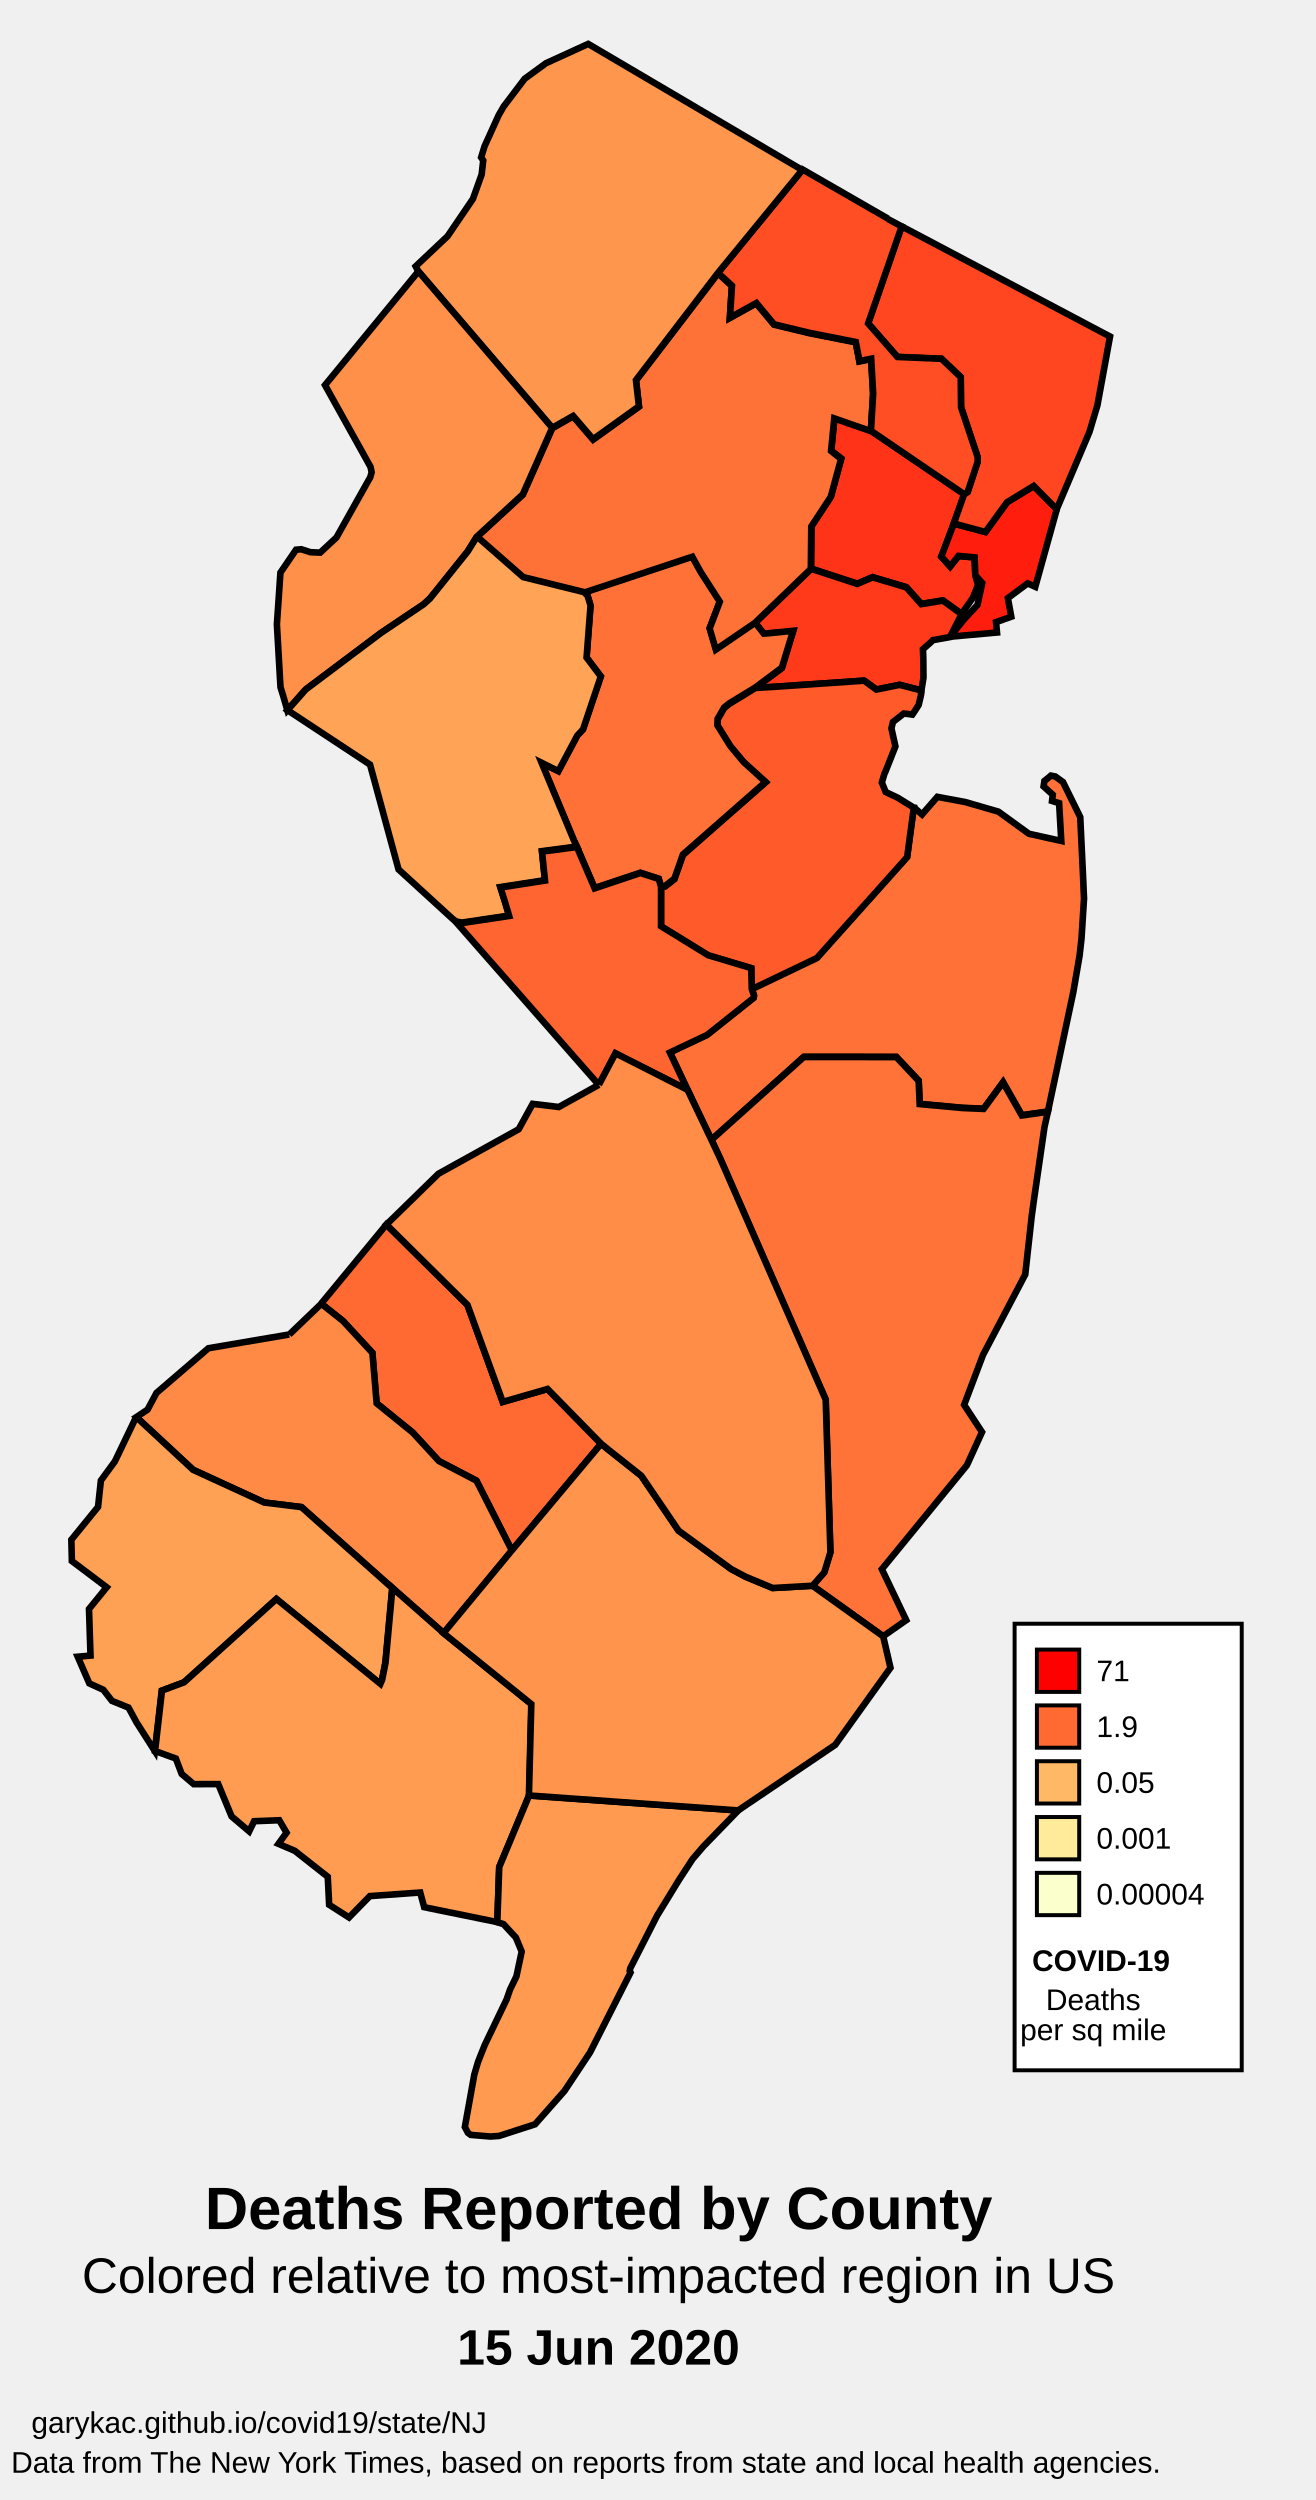
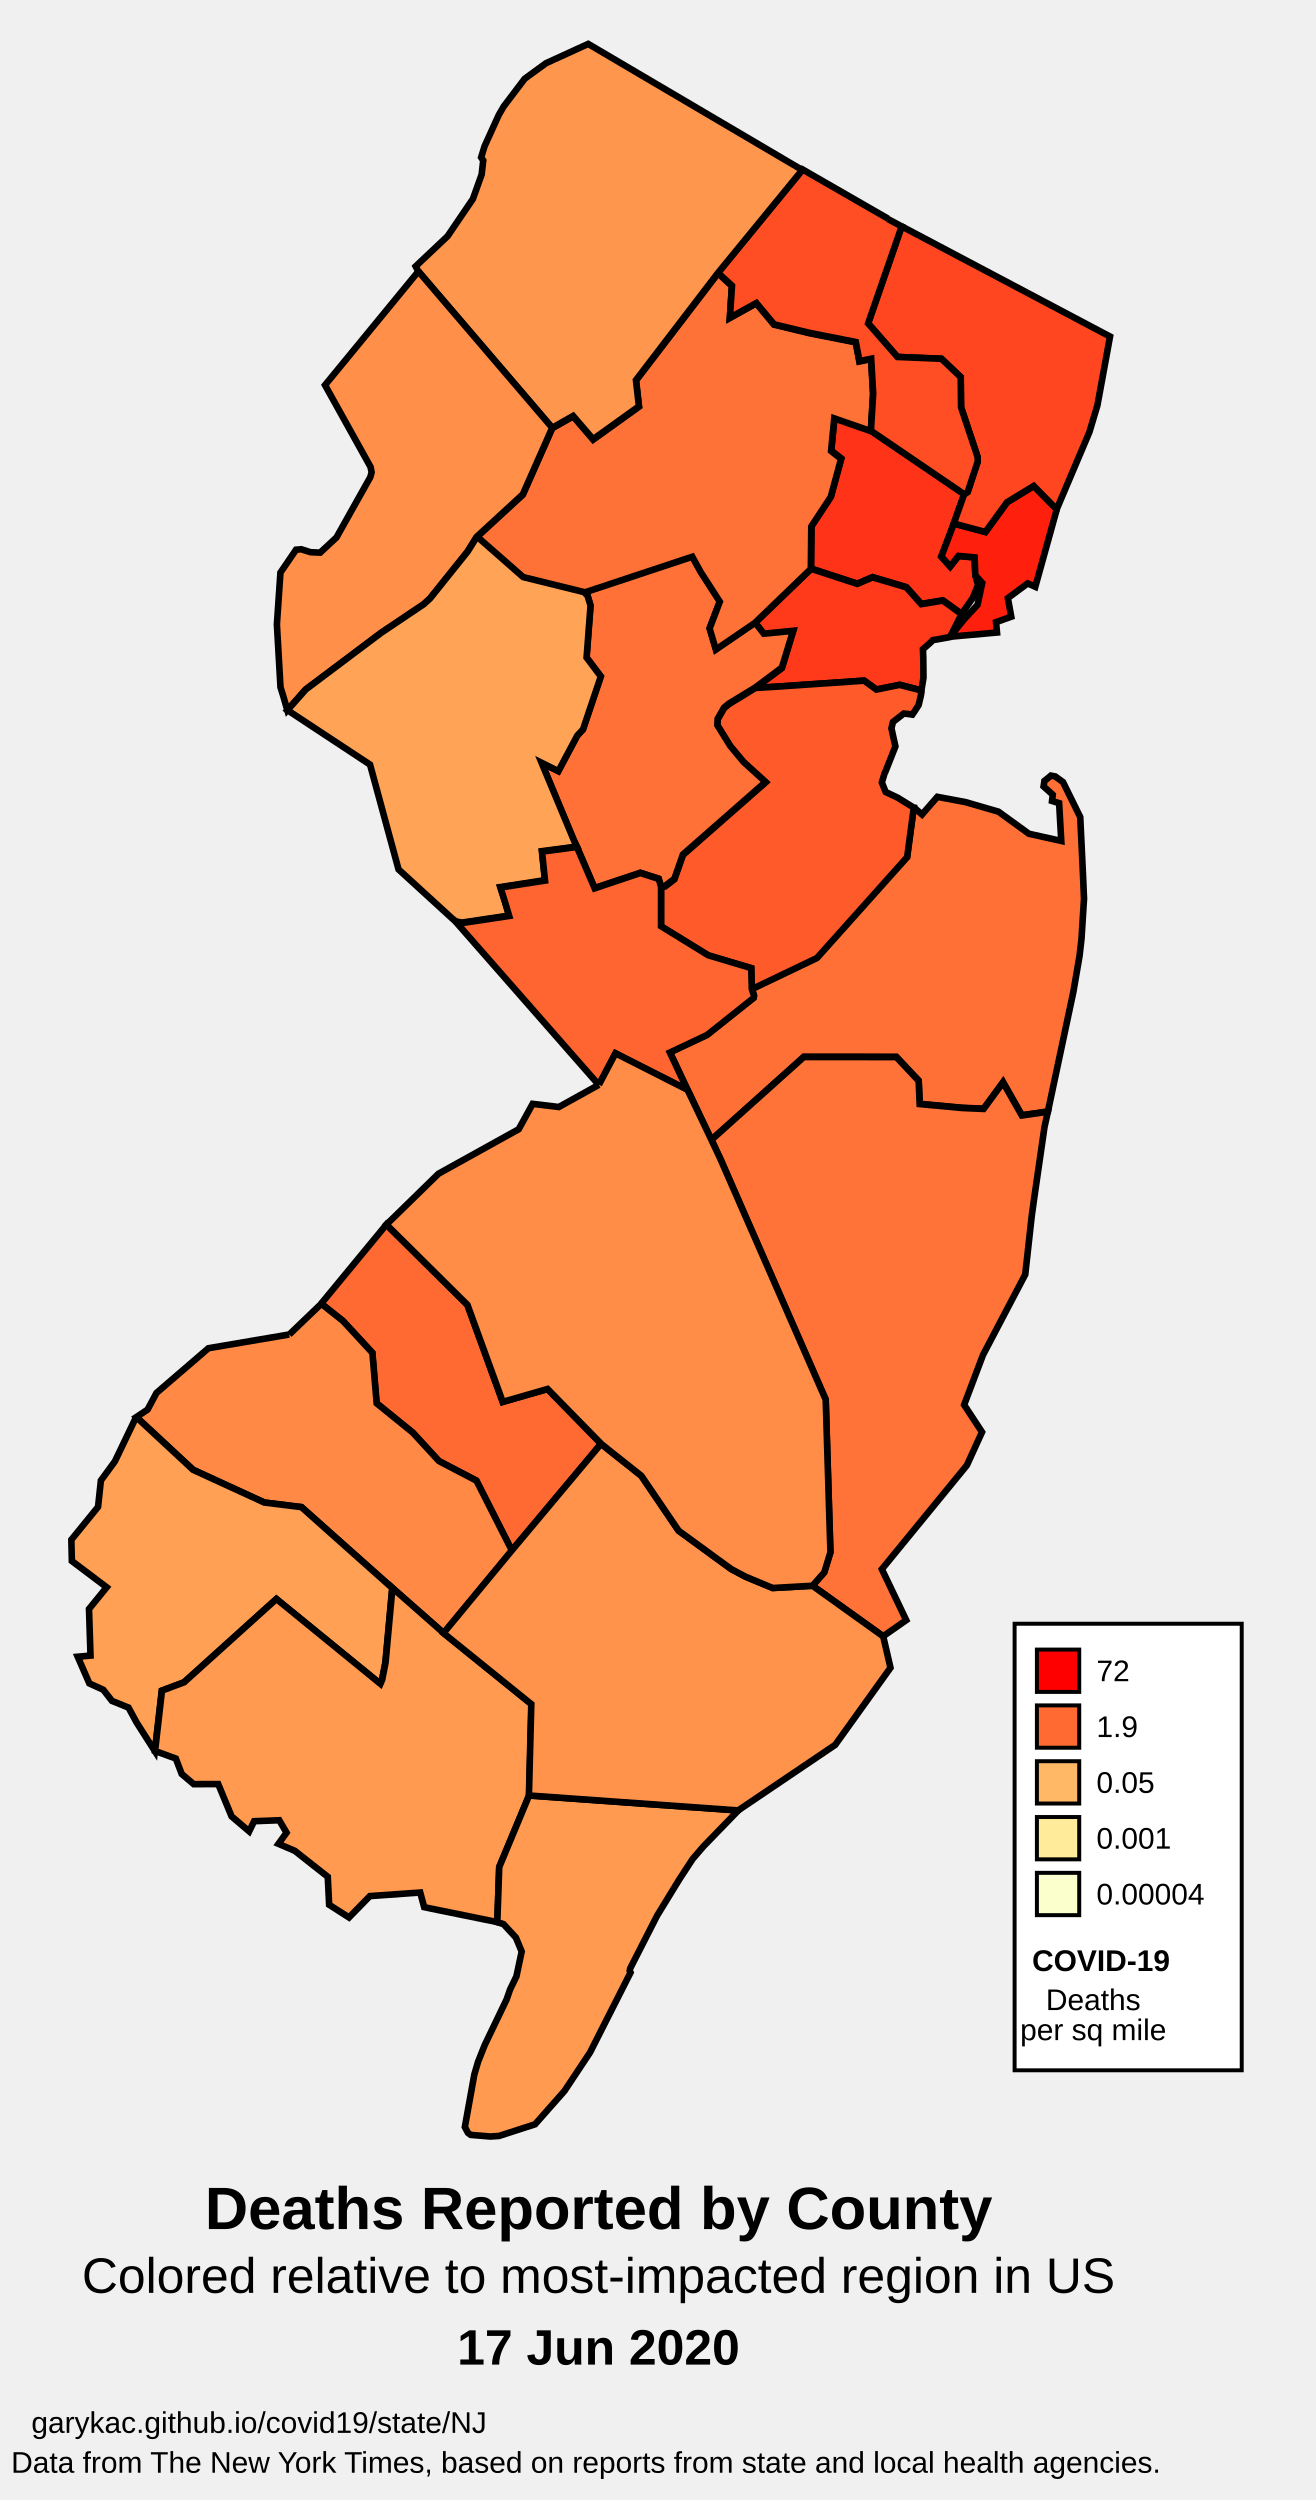
<svg xmlns="http://www.w3.org/2000/svg" width="330" height="627.07" version="1.0" id="svg2">
  <defs id="defs9439" />
  <style id="style6">
  #counties {fill:#d0d0d0;stroke:#000;stroke-width:.178;} 
  #borders {fill:none;stroke:#221e1f;stroke-width:.891;} 
  #separator {fill:none;stroke:#a9a9a9;stroke-width:2.318;}
  #legend-1 {fill:#ff0000;}
  #legend-2 {fill:#ff6a32;}
  #legend-3 {fill:#ffb866;}
  #legend-4 {fill:#ffeb99;}
  #legend-5 {fill:#faffcc;}
-   #c34001 {fill:#ff944c;}
+   #c34001 {fill:#ff934b;}
  #c34003 {fill:#ff4620;}
  #c34005 {fill:#ff8c47;}
  #c34007 {fill:#ff6a33;}
  #c34009 {fill:#ff9a50;}
-   #c34011 {fill:#ff9c51;}
+   #c34011 {fill:#ff9a50;}
  #c34013 {fill:#ff3317;}
-   #c34015 {fill:#ff8a45;}
-   #c34017 {fill:#ff1e0d;}
+   #c34015 {fill:#ff8945;}
+   #c34017 {fill:#ff1f0d;}
  #c34019 {fill:#ffa356;}
  #c34021 {fill:#ff6530;}
  #c34023 {fill:#ff5a2a;}
-   #c34025 {fill:#ff7136;}
+   #c34025 {fill:#ff7036;}
  #c34027 {fill:#ff7237;}
  #c34029 {fill:#ff7338;}
  #c34031 {fill:#ff4e24;}
-   #c34033 {fill:#ffa155;}
+   #c34033 {fill:#ffa054;}
  #c34035 {fill:#ff7136;}
  #c34037 {fill:#ff964d;}
  #c34039 {fill:#ff3a1a;}
-   #c34041 {fill:#ff9049;}
+   #c34041 {fill:#ff8f49;}
 </style>
  <g id="layer1" style="display:inline" transform="translate(0,1.0703125e-5)">
    <g id="g10509" transform="translate(-622.3246,8.460373)">
      <rect y="398.82" x="876.817" height="112.008" width="56.966" id="rect10421" style="fill:#ffffff;fill-opacity:1;stroke:#000000;stroke-width:1;stroke-linecap:round;stroke-linejoin:miter;stroke-miterlimit:4;stroke-dasharray:none;stroke-dashoffset:0;stroke-opacity:1" />
      <rect y="405.301" x="882.409" height="10.615" width="10.615" id="legend-1" style="stroke:#000000;stroke-width:1" />
      <rect style="stroke:#000000;stroke-width:1" id="legend-2" width="10.615" height="10.615" x="882.409" y="419.301" />
      <rect y="433.301" x="882.409" height="10.615" width="10.615" id="legend-3" style="stroke:#000000;stroke-width:1" />
      <rect style="stroke:#000000;stroke-width:1" id="legend-4" width="10.615" height="10.615" x="882.409" y="447.301" />
      <rect y="461.301" x="882.409" height="10.615" width="10.615" id="legend-5" style="stroke:#000000;stroke-width:1" />
      <text id="text10456" y="413.239" x="897.338" style="font-style:normal;font-weight:normal;font-size:7.5px;line-height:125%;font-family:sans-serif;letter-spacing:0px;word-spacing:0px;fill:#000000;fill-opacity:1;stroke:none;stroke-width:1px;stroke-linecap:butt;stroke-linejoin:miter;stroke-opacity:1" xml:space="preserve">
-         <tspan style="font-style:normal;font-variant:normal;font-weight:normal;font-stretch:normal;font-family:Arial;-inkscape-font-specification:Arial" y="413.239" x="897.338" id="tspan10458">71</tspan>
+         <tspan style="font-style:normal;font-variant:normal;font-weight:normal;font-stretch:normal;font-family:Arial;-inkscape-font-specification:Arial" y="413.239" x="897.338" id="tspan10458">72</tspan>
      </text>
      <text xml:space="preserve" style="font-style:normal;font-weight:normal;font-size:7.5px;line-height:125%;font-family:sans-serif;letter-spacing:0px;word-spacing:0px;fill:#000000;fill-opacity:1;stroke:none;stroke-width:1px;stroke-linecap:butt;stroke-linejoin:miter;stroke-opacity:1" x="897.338" y="427.239" id="text10460">
        <tspan id="tspan10462" x="897.338" y="427.239" style="font-style:normal;font-variant:normal;font-weight:normal;font-stretch:normal;font-family:Arial;-inkscape-font-specification:Arial">1.9</tspan>
      </text>
      <text id="text10464" y="441.239" x="897.338" style="font-style:normal;font-weight:normal;font-size:7.5px;line-height:125%;font-family:sans-serif;letter-spacing:0px;word-spacing:0px;fill:#000000;fill-opacity:1;stroke:none;stroke-width:1px;stroke-linecap:butt;stroke-linejoin:miter;stroke-opacity:1" xml:space="preserve">
        <tspan style="font-style:normal;font-variant:normal;font-weight:normal;font-stretch:normal;font-family:Arial;-inkscape-font-specification:Arial" y="441.239" x="897.338" id="tspan10466">0.05</tspan>
      </text>
      <text xml:space="preserve" style="font-style:normal;font-weight:normal;font-size:7.5px;line-height:125%;font-family:sans-serif;letter-spacing:0px;word-spacing:0px;fill:#000000;fill-opacity:1;stroke:none;stroke-width:1px;stroke-linecap:butt;stroke-linejoin:miter;stroke-opacity:1" x="897.338" y="455.239" id="text10468">
        <tspan id="tspan10470" x="897.338" y="455.239" style="font-style:normal;font-variant:normal;font-weight:normal;font-stretch:normal;font-family:Arial;-inkscape-font-specification:Arial">0.001</tspan>
      </text>
      <text id="text10472" y="469.239" x="897.338" style="font-style:normal;font-weight:normal;font-size:7.5px;line-height:125%;font-family:sans-serif;letter-spacing:0px;word-spacing:0px;fill:#000000;fill-opacity:1;stroke:none;stroke-width:1px;stroke-linecap:butt;stroke-linejoin:miter;stroke-opacity:1" xml:space="preserve">
        <tspan style="font-style:normal;font-variant:normal;font-weight:normal;font-stretch:normal;font-family:Arial;-inkscape-font-specification:Arial" y="469.239" x="897.338" id="tspan10474">0.00004</tspan>
      </text>
      <g transform="translate(0,-2.192453)" id="g10492">
        <text xml:space="preserve" style="font-style:normal;font-weight:normal;font-size:7.5px;line-height:125%;font-family:sans-serif;text-align:center;letter-spacing:0px;word-spacing:0px;text-anchor:middle;fill:#000000;fill-opacity:1;stroke:none;stroke-width:1px;stroke-linecap:butt;stroke-linejoin:miter;stroke-opacity:1" x="905.319" y="497.919" id="text10480">
          <tspan id="tspan10482" x="905.319" y="497.919" style="font-style:normal;font-variant:normal;font-weight:normal;font-stretch:normal;font-family:Arial;-inkscape-font-specification:Arial;text-align:center;text-anchor:middle">Deaths</tspan>
        </text>
        <text id="text10484" y="505.458" x="905.319" style="font-style:normal;font-weight:normal;font-size:7.5px;line-height:125%;font-family:sans-serif;text-align:center;letter-spacing:0px;word-spacing:0px;text-anchor:middle;fill:#000000;fill-opacity:1;stroke:none;stroke-width:1px;stroke-linecap:butt;stroke-linejoin:miter;stroke-opacity:1" xml:space="preserve">
          <tspan style="font-style:normal;font-variant:normal;font-weight:normal;font-stretch:normal;font-family:Arial;-inkscape-font-specification:Arial;text-align:center;text-anchor:middle" y="505.458" x="905.319" id="tspan10486">per sq mile</tspan>
        </text>
      </g>
      <text id="text10488" y="485.919" x="905.319" style="font-style:normal;font-weight:normal;font-size:7.5px;line-height:125%;font-family:sans-serif;text-align:center;letter-spacing:0px;word-spacing:0px;text-anchor:middle;fill:#000000;fill-opacity:1;stroke:none;stroke-width:1px;stroke-linecap:butt;stroke-linejoin:miter;stroke-opacity:1" xml:space="preserve">
        <tspan style="font-style:normal;font-variant:normal;font-weight:bold;font-stretch:normal;font-family:Arial;-inkscape-font-specification:'Arial Bold';text-align:center;text-anchor:middle" y="485.919" x="905.319" id="tspan10490">COVID-19</tspan>
      </text>
    </g>
    <text xml:space="preserve" style="font-style:normal;font-weight:normal;font-size:7.5px;line-height:125%;font-family:sans-serif;text-align:center;letter-spacing:0px;word-spacing:0px;text-anchor:middle;fill:#000000;fill-opacity:1;stroke:none;stroke-width:1px;stroke-linecap:butt;stroke-linejoin:miter;stroke-opacity:1" x="151.849" y="620.237" id="text10498">
      <tspan id="tspan10500" x="151.849" y="620.237" style="font-style:normal;font-variant:normal;font-weight:normal;font-stretch:normal;font-family:Arial;-inkscape-font-specification:Arial;text-align:center;text-anchor:middle">Data from The New York Times, based on reports from state and local health agencies.</tspan>
    </text>
    <g id="g10510" transform="translate(-504.6264,0.4679467)">
      <text xml:space="preserve" style="font-style:normal;font-weight:normal;font-size:7.5px;line-height:125%;font-family:sans-serif;text-align:center;letter-spacing:0px;word-spacing:0px;text-anchor:middle;fill:#000000;fill-opacity:1;stroke:none;stroke-width:1px;stroke-linecap:butt;stroke-linejoin:miter;stroke-opacity:1" x="661.613" y="558.64" id="text10502">
        <tspan id="tspan10504" x="661.613" y="558.64" style="font-style:normal;font-variant:normal;font-weight:bold;font-stretch:normal;font-size:15px;font-family:Arial;-inkscape-font-specification:'Arial Bold';text-align:center;text-anchor:middle">Deaths Reported by County</tspan>
      </text>
      <text id="text10506" y="574.64" x="661.57" style="font-style:normal;font-weight:normal;font-size:7.5px;line-height:125%;font-family:sans-serif;text-align:center;letter-spacing:0px;word-spacing:0px;text-anchor:middle;fill:#000000;fill-opacity:1;stroke:none;stroke-width:1px;stroke-linecap:butt;stroke-linejoin:miter;stroke-opacity:1" xml:space="preserve">
        <tspan style="font-style:normal;font-variant:normal;font-weight:normal;font-stretch:normal;font-size:12.5px;font-family:Arial;-inkscape-font-specification:Arial;text-align:center;text-anchor:middle" y="574.64" x="661.57" id="tspan10508">Colored relative to most-impacted region in US</tspan>
      </text>
      <text xml:space="preserve" style="font-style:normal;font-weight:normal;font-size:7.5px;line-height:125%;font-family:sans-serif;text-align:center;letter-spacing:0px;word-spacing:0px;text-anchor:middle;fill:#000000;fill-opacity:1;stroke:none;stroke-width:1px;stroke-linecap:butt;stroke-linejoin:miter;stroke-opacity:1" x="661.57" y="592.64" id="text10536">
-         <tspan id="tspan10538" x="661.57" y="592.64" style="font-style:normal;font-variant:normal;font-weight:bold;font-stretch:normal;font-size:12.5px;font-family:Arial;-inkscape-font-specification:'Arial Bold';text-align:center;text-anchor:middle">15 Jun 2020</tspan>
+         <tspan id="tspan10538" x="661.57" y="592.64" style="font-style:normal;font-variant:normal;font-weight:bold;font-stretch:normal;font-size:12.5px;font-family:Arial;-inkscape-font-specification:'Arial Bold';text-align:center;text-anchor:middle">17 Jun 2020</tspan>
      </text>
    </g>
    <text id="text10516" y="610.237" x="7.866" style="font-style:normal;font-weight:normal;font-size:7.5px;line-height:125%;font-family:sans-serif;text-align:end;letter-spacing:0px;word-spacing:0px;text-anchor:end;fill:#000000;fill-opacity:1;stroke:none;stroke-width:1px;stroke-linecap:butt;stroke-linejoin:miter;stroke-opacity:1" xml:space="preserve">
      <tspan style="font-style:normal;font-variant:normal;font-weight:normal;font-stretch:normal;font-family:Arial;-inkscape-font-specification:Arial;text-align:start;text-anchor:start" y="610.237" x="7.866" id="tspan10518">garykac.github.io/covid19/state/NJ</tspan>
    </text>
  </g>
  <g id="layer2" style="display:inline;fill:#fff;stroke:#000;stroke-width:.178;" transform="translate(0,1.0703125e-5)">
    <g id="g25761" transform="matrix(9.136597,1.812447,-1.812447,9.136597,-7596.108,-3365.373)">
      <path id="c34025" d="m 898.58,212.247 0.259,0.148 0.313,-0.546 0.762,-0.009 0.929,0.08 0.919,0.424 0.894,0.021 -0.255,-0.987 -0.198,-0.021 -0.014,-0.169 -0.286,-0.171 -0.007,-0.149 0.089,-0.105 0.055,-0.07 0.121,0 0.232,0.107 0.639,0.835 0.385,1.55 0.13,0.535 0.011,0.04 0.144,1.075 0.039,0.467 0.025,0.99 -0.045,3.287 -0.669,0.236 -0.669,-0.774 -0.374,0.802 -0.571,0.088 -1.144,0.119 -0.148,-0.609 -0.715,-0.51 -2.444,0.483 -2.007,2.676 -0.893,-1.196 -0.665,-0.901 0.891,-0.659 1.034,-1.221 0,-0.06 -0.095,-0.168 1.559,-1.166 1.854,-3.136 -0.084,-1.347" style="stroke:#000" />
      <path id="c34029" d="m 894.98,222.097 2.007,-2.676 2.444,-0.483 0.715,0.51 0.148,0.609 1.144,-0.119 0.571,-0.088 0.374,-0.802 0.669,0.774 0.669,-0.235 -0.009,0.426 0.098,1.879 0.03,0.523 0.136,1.59 -0.694,2.345 -0.237,1.418 0.615,0.626 -0.226,0.956 -1.701,3.19 0.91,1.219 -0.524,0.546 -2.134,-0.967 0.241,-0.415 0.057,-0.562 -0.925,-4.009 -4.042,-5.804 -0.337,-0.458" style="stroke:#000" />
      <path id="c34013" d="m 895.48,202.527 2.797,1.189 -0.121,0.829 -0.158,0.939 0.285,0.213 0.165,-0.321 0.434,-0.045 0.112,0.469 0.122,0.237 -0.07,0.371 -0.211,0.481 -0.566,-0.259 -0.552,0.206 -0.482,-0.364 -0.945,-0.088 -0.37,0.253 -1.3,-0.157 -0.211,-1.122 0.359,-0.884 0.074,-1.059 -0.306,-0.156 -0.086,-0.878 1.032,0.144" style="stroke:#000" />
      <path id="c34039" d="m 894.62,206.487 1.3,0.157 0.37,-0.253 0.945,0.088 0.482,0.364 0.552,-0.206 0.566,0.259 -0.186,0.666 -0.356,0.141 -0.08,0.03 -0.039,0.06 -0.176,0.232 0.056,0.236 0.107,0.515 0.012,0.346 -0.604,-0.034 -0.589,0.246 -0.371,-0.171 -2.349,0.636 -0.483,0.125 0.595,-0.661 0.103,-1.03 -0.758,0.228 -0.293,-0.251 1.196,-1.719" style="stroke:#000" />
      <path id="c34017" d="m 900.8,203.627 -0.162,2.161 -0.22,-0.05 -0.445,0.492 0.187,0.474 -0.373,0.223 0.079,0.269 -1.218,0.357 0.287,-0.545 0.272,-0.441 0.01,-0.602 -0.223,-0.167 -0.112,-0.469 -0.434,0.045 -0.165,0.321 -0.285,-0.213 0.158,-0.939 0.88,0.058 0.415,-0.899 0.62,-0.571 0.729,0.496" style="stroke:#000" />
      <path id="c34003" d="m 895.22,196.967 6.081,1.819 0.027,1.884 -0.071,0.747 -0.46,2.211 -0.729,-0.496 -0.62,0.571 -0.415,0.899 -0.88,-0.058 0.121,-0.829 0.08,-0.08 0.105,-0.85 -0.025,-0.122 -0.699,-1.228 -0.166,-0.795 -0.605,-0.384 -1.173,0.182 -0.95,-0.732 0.378,-2.739" style="stroke:#000" />
      <path id="c34023" d="m 898.17,209.117 0.016,0.129 -0.009,0.273 -0.076,0.195 -0.041,0.094 -0.112,0.006 -0.119,0.01 -0.242,0.28 -0.007,0.176 0.2,0.457 -0.135,0.737 -0.011,0.03 -0.023,0.257 0.151,0.231 0.343,0.086 0.471,0.176 0.01,0 0.084,1.347 -1.854,3.136 -1.559,1.166 -0.124,-0.548 -1.204,-0.114 -1.398,-0.52 -0.207,-1.046 0.105,-0.03 0.209,-0.241 0.099,-0.686 1.802,-2.349 -0.687,-0.414 -0.435,-0.353 -0.449,-0.481 -0.025,-0.168 0.112,-0.331 0.105,-0.129 0.617,-0.568 0.483,-0.125 2.349,-0.636 0.371,0.171 0.589,-0.246 0.604,0.034" style="stroke:#000" />
      <path id="c34035" d="m 893.42,208.197 0.293,0.251 0.758,-0.228 -0.103,1.03 -0.595,0.661 -0.617,0.568 -0.105,0.129 -0.112,0.331 0.025,0.168 0.449,0.481 0.435,0.353 0.687,0.414 -1.802,2.349 -0.099,0.686 -0.209,0.241 -0.105,0.03 -0.102,-0.191 -0.515,-0.06 -1.127,0.644 -0.69,-1.004 -0.107,-0.144 -1.263,-1.884 0.487,0.132 0.313,-1.038 0.119,-0.191 0.193,-1.494 -0.475,-0.424 -0.168,-1.395 -0.128,-0.24 -0.112,-0.08 2.676,-1.519 0.299,0.356 0.664,0.688 -0.129,0.761 0.275,0.524 0.891,-0.909" style="stroke:#000" />
      <path id="c34027" d="m 890.61,199.167 0.438,0.266 0.113,0.856 0.621,-0.526 0.58,0.47 0.98,0.04 1.272,0 0.196,0.485 0.297,-0.125 0.236,0.911 0.135,0.993 -1.032,-0.144 0.086,0.878 0.306,0.156 -0.074,1.059 -0.359,0.884 0.211,1.122 -1.196,1.719 -0.891,0.909 -0.275,-0.524 0.129,-0.761 -0.664,-0.688 -0.299,-0.356 -2.676,1.519 -1.688,-0.078 -1.431,-0.828 0.994,-1.361 0.429,-1.911 0.491,-0.425 0.65,0.51 1.038,-1.109 -0.216,-0.676 1.599,-3.251" style="stroke:#000" />
      <path id="c34031" d="m 894.82,196.847 0.401,0.121 -0.378,2.739 0.95,0.732 1.173,-0.182 0.605,0.384 0.166,0.795 0.699,1.228 0.025,0.122 -0.105,0.85 -0.08,0.08 -2.797,-1.189 -0.135,-0.993 -0.236,-0.911 -0.297,0.125 -0.196,-0.485 -1.272,0 -0.98,-0.04 -0.58,-0.47 -0.621,0.526 -0.113,-0.856 -0.438,-0.266 1.694,-3.173 2.516,0.852" style="stroke:#000" />
      <path id="c34037" d="m 892.3,195.997 -1.694,3.173 -1.599,3.251 0.216,0.676 -1.038,1.109 -0.65,-0.51 -0.491,0.425 -4.356,-3.432 -0.096,-0.119 0.685,-0.963 0.474,-1.118 0.103,-0.692 -0.032,-0.378 -0.071,-0.07 0.032,-0.313 0.209,-0.892 0.087,-0.257 0.41,-0.843 0.481,-0.522 1.014,-0.731 6.315,2.209" style="stroke:#000" />
      <path id="c34041" d="m 882.69,200.687 4.356,3.432 -0.429,1.911 -0.994,1.361 -0.166,0.44 -0.749,1.439 -0.137,0.185 -0.979,0.983 -1.688,1.884 -0.376,0.644 -0.187,-0.362 -0.114,-0.209 -0.424,-1.64 -0.178,-1.387 0.292,-0.686 0.136,-0.04 0.257,0.03 0.26,-0.04 0.351,-0.486 0.578,-1.771 0.009,-0.135 -0.057,-0.136 -1.631,-1.922 1.872,-3.496" style="stroke:#000" />
      <path id="c34019" d="m 885.63,207.387 1.431,0.828 1.688,0.078 0.112,0.08 0.128,0.24 0.168,1.395 0.475,0.424 -0.193,1.494 -0.119,0.191 -0.313,1.038 -0.487,-0.132 1.263,1.884 0.107,0.144 -0.896,0.304 0.231,0.75 -1.141,0.416 0.179,0.327 0.201,0.379 -1.211,0.435 -0.168,0 -0.114,-0.06 -1.671,-1.013 -1.302,-2.619 -2.466,-1.005 0.376,-0.644 1.688,-1.884 0.979,-0.983 0.137,-0.185 0.749,-1.439 0.166,-0.44" style="stroke:#000" />
      <path id="c34021" d="m 889.89,215.057 0.69,1.004 1.127,-0.644 0.515,0.06 0.102,0.191 0.207,1.046 1.398,0.52 1.204,0.114 0.124,0.548 0.095,0.168 0,0.06 -1.034,1.221 -0.891,0.659 0.665,0.901 -2.096,-0.588 -0.273,0.918 -4.636,-3.561 0.168,0 1.211,-0.435 -0.201,-0.379 -0.179,-0.327 1.141,-0.416 -0.231,-0.75 0.896,-0.304" style="stroke:#000" />
      <path id="c34007" d="m 885.53,228.467 1.309,-2.433 2.562,1.698 1.44,2.377 1.115,-0.576 1.705,1.167 -1.801,3.288 -1.304,-1.662 -1.094,-0.321 -0.843,-0.617 -1.105,-0.583 -0.377,-1.311 -0.94,-0.685 -0.667,-0.344" style="stroke:#000" />
      <path id="c34015" d="m 884.85,229.447 0.686,-0.981 0.667,0.344 0.94,0.685 0.377,1.311 1.105,0.583 0.843,0.617 1.094,0.321 1.304,1.662 -1.371,2.54 -1.592,-0.925 -2.823,-1.661 -1.006,0.073 -2.052,-0.491 -1.777,-1.097 0.256,-0.255 0.149,-0.489 1.138,-1.452 2.061,-0.786" style="stroke:#000" />
      <path id="c34033" d="m 881.24,232.427 1.777,1.097 2.052,0.491 1.006,-0.073 2.823,1.661 0.21,2.007 0,0.476 -0.025,0.113 -3.19,-1.696 -2.002,2.684 -0.542,0.336 0.134,1.632 -0.632,-0.66 -0.291,-0.351 -0.473,-0.091 -0.287,-0.248 -0.402,-0.095 -0.447,-0.644 0.332,-0.097 -0.284,-1.223 0.353,-0.666 -1.057,-0.511 -0.125,-0.56 0.533,-1.007 -0.063,-0.712 0.269,-0.578 0.329,-1.282" style="stroke:#000" />
      <path id="c34011" d="m 893.6,240.367 -0.413,2.044 0.238,1.466 -2.01,-0.011 -0.182,-0.367 -1.311,0.359 -0.439,0.674 -0.591,-0.232 -0.183,-0.731 -1.006,-0.513 -0.469,-0.099 0.155,-0.338 -0.258,-0.29 -0.658,0.157 -0.078,0.294 -0.543,-0.303 -0.522,-0.783 -0.648,0.13 -0.37,-0.206 -0.236,-0.377 -0.588,-0.09 -0.134,-1.632 0.542,-0.336 2.002,-2.684 3.19,1.696 0.025,-0.113 0,-0.476 -0.21,-2.007 1.592,0.925 2.692,1.415 0.416,2.426" style="stroke:#000" />
      <path id="c34009" d="m 893.6,240.367 5.604,-0.701 -0.733,1.134 -0.218,0.387 -0.248,0.617 -0.394,1.067 -0.433,1.53 0,0.07 0.007,0.01 0.023,0.03 -0.651,2.323 -0.472,1.148 -0.604,1.038 -0.891,0.497 -0.225,0.06 -0.53,0.06 -0.082,-0.04 -0.112,-0.137 -0.025,-1.437 0.032,-0.355 0.089,-0.481 0.339,-1.318 0.039,-0.28 0.099,-0.38 0.009,-0.682 -0.227,-0.339 -0.396,-0.289 -0.175,-0.02 -0.238,-1.466 0.413,-2.044" style="stroke:#000" />
      <path id="c34001" d="m 902.12,234.307 0.357,0.792 -1.056,2.326 -2.221,2.241 -5.604,0.701 -0.416,-2.426 -2.692,-1.415 1.371,-2.54 1.801,-3.288 0.242,0.128 0.986,0.507 1.273,1.255 1.59,0.738 0.426,0.128 0.77,0.154 1.038,-0.268 2.134,0.967" style="stroke:#000" />
      <path id="c34005" d="m 891.72,221.227 0.273,-0.918 2.096,0.588 0.893,1.196 0.337,0.458 4.042,5.804 0.925,4.009 -0.057,0.562 -0.241,0.415 -1.038,0.268 -0.77,-0.154 -0.426,-0.128 -1.59,-0.738 -1.273,-1.255 -0.986,-0.507 -0.242,-0.128 -1.705,-1.167 -1.115,0.576 -1.44,-2.377 -2.562,-1.698 1.109,-1.616 1.885,-1.595 0.236,-0.743 0.707,-0.054 0.942,-0.797" style="stroke:#000" />
    </g>
  </g>
</svg>
